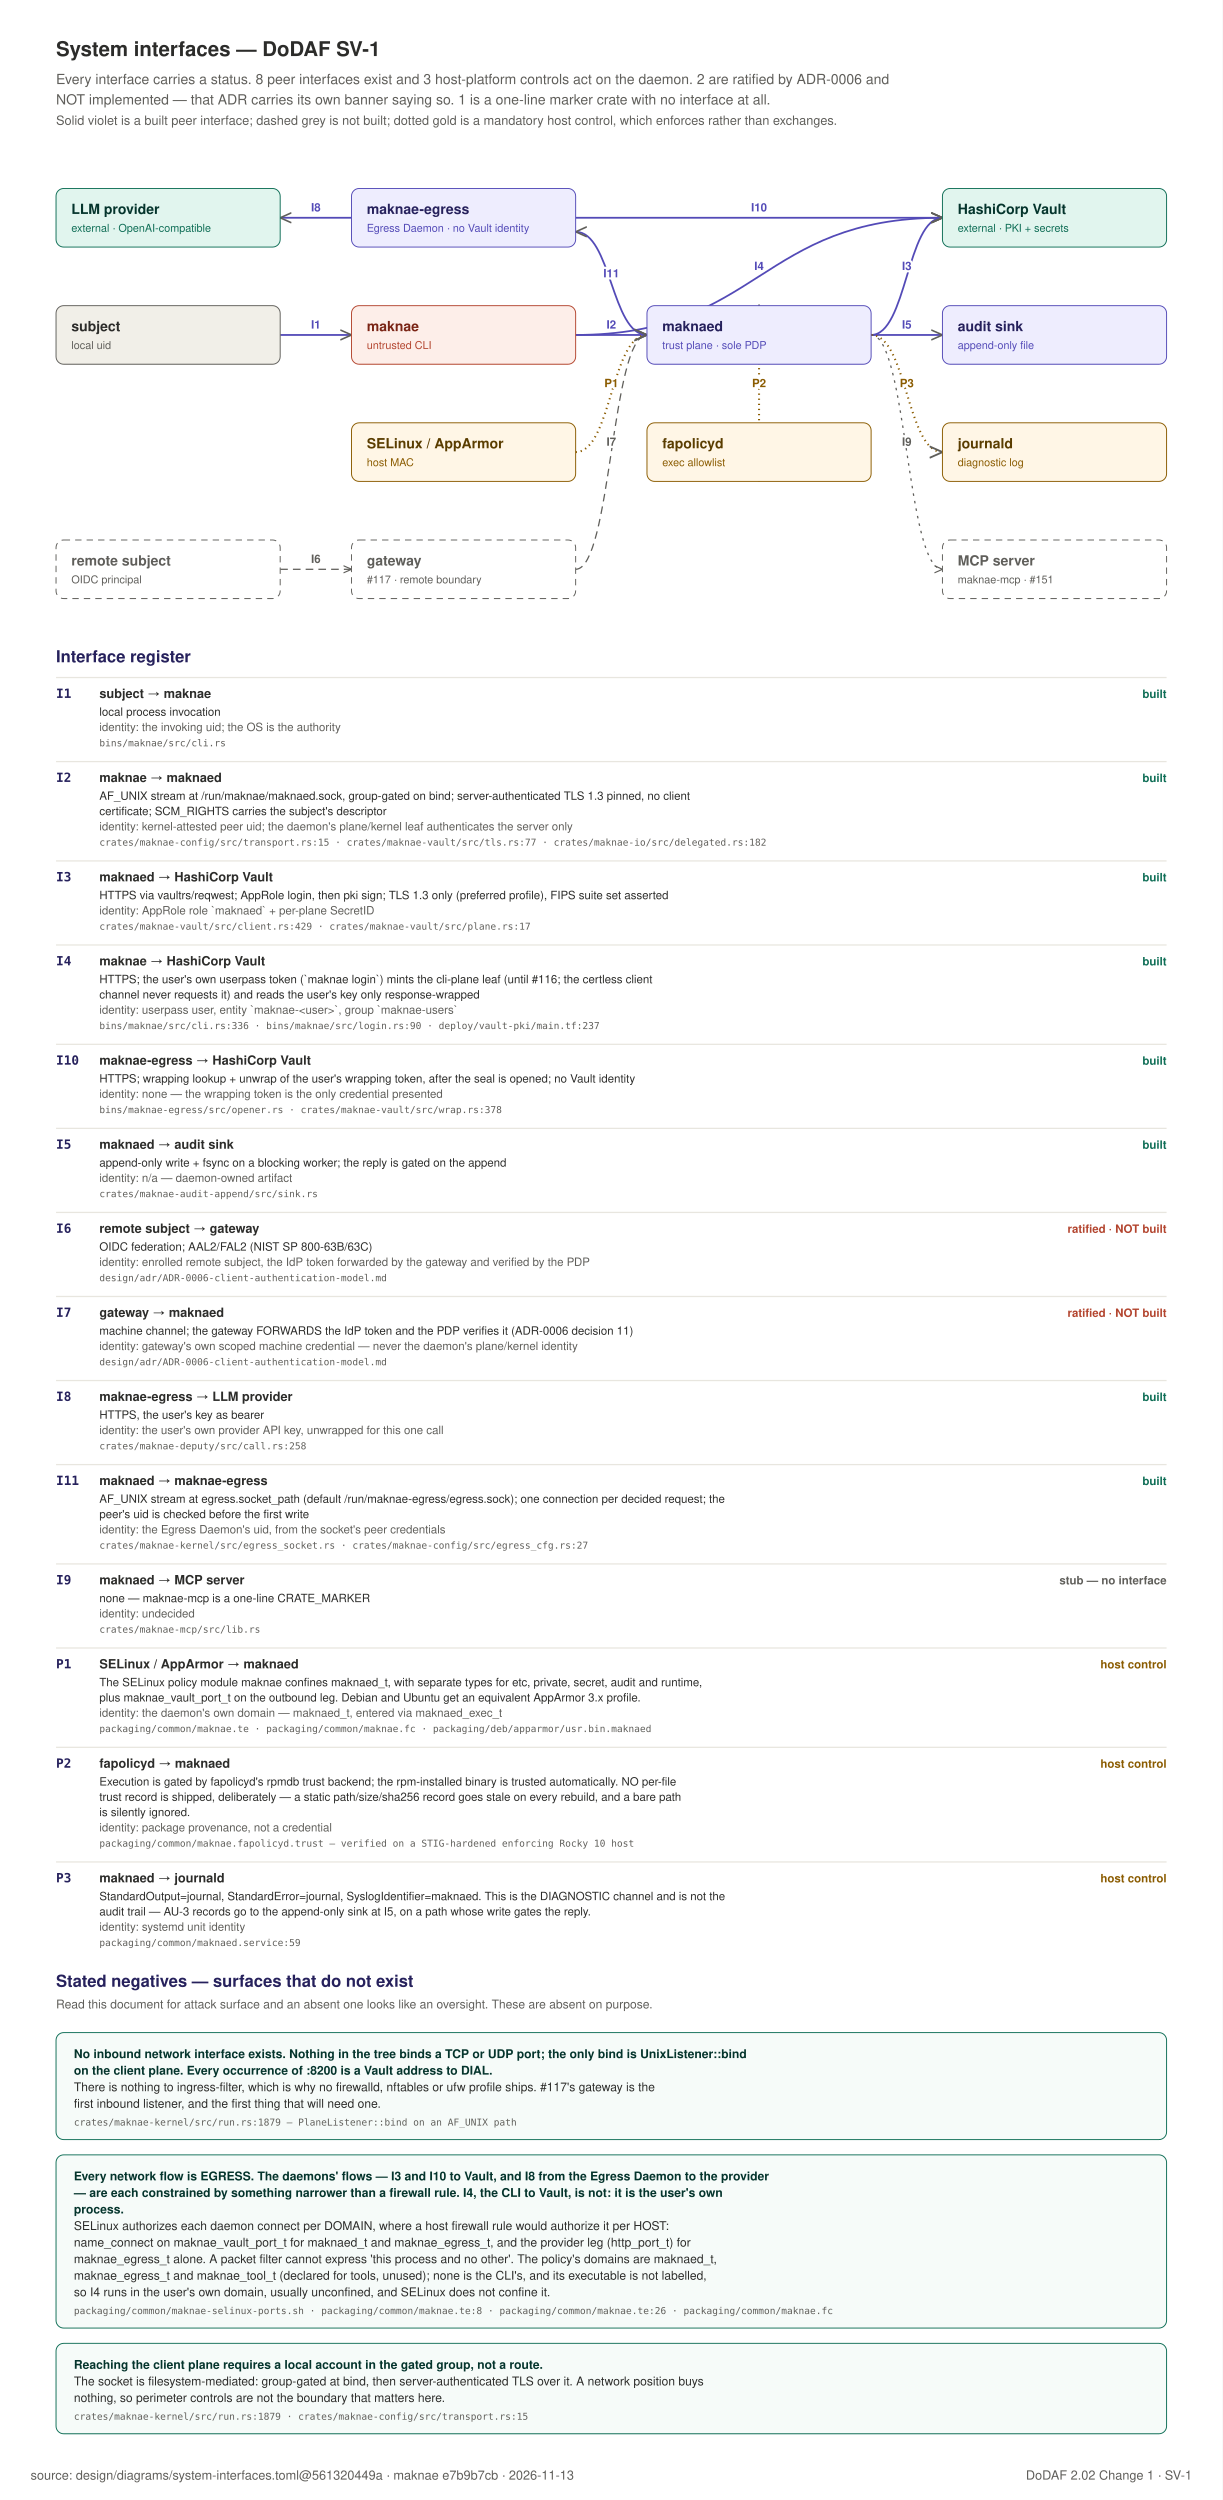
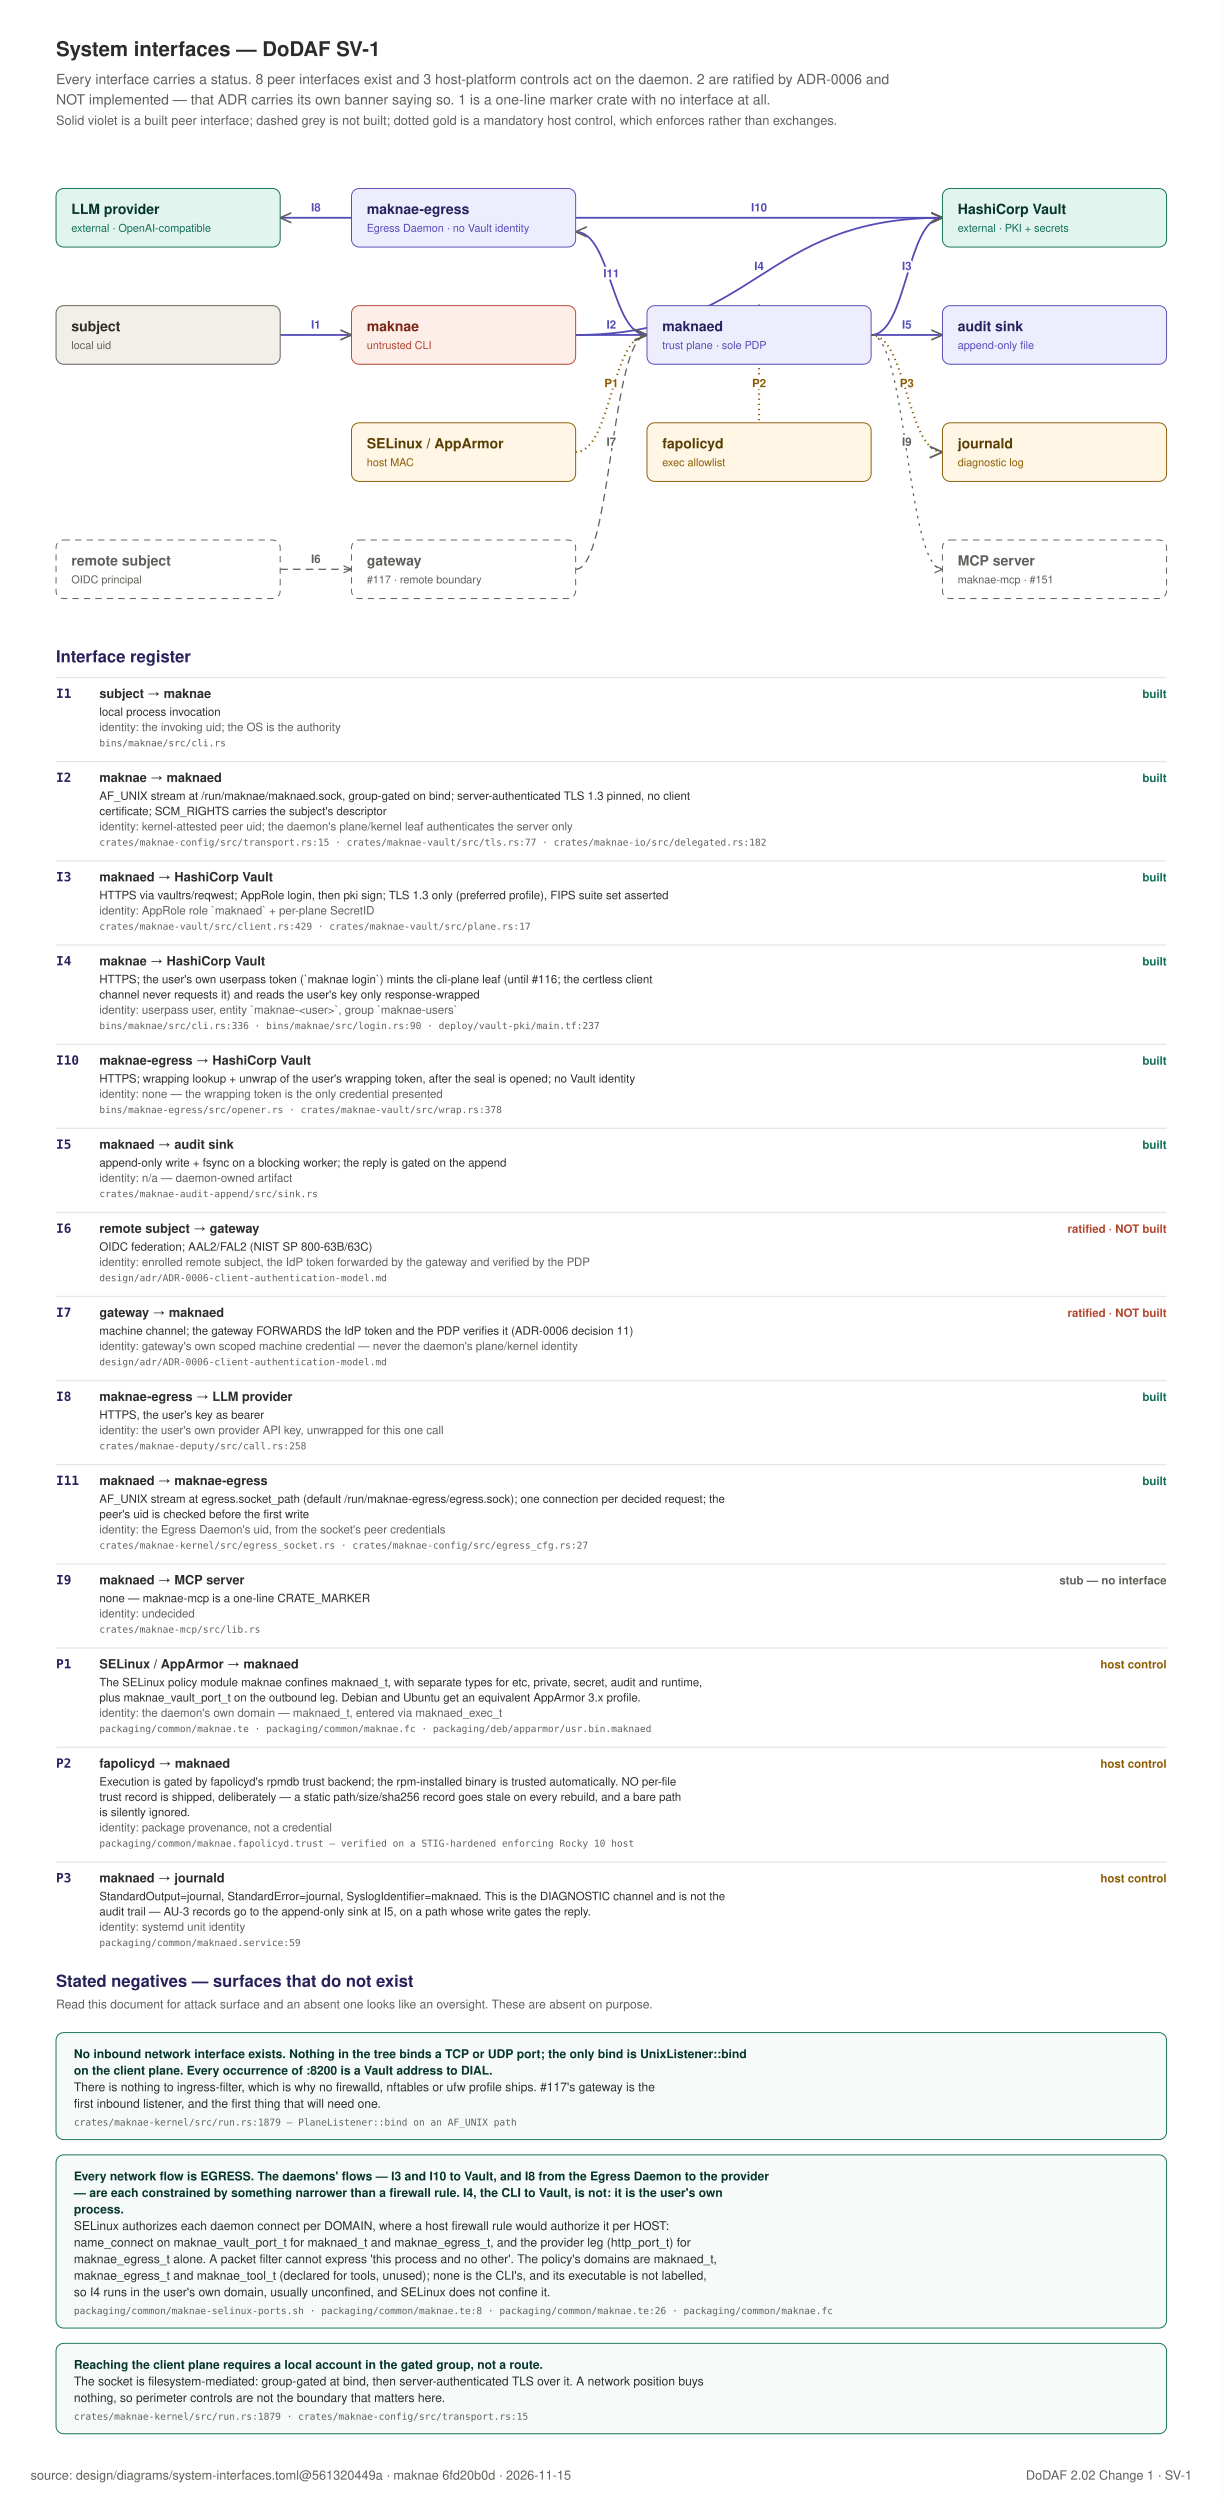
<svg xmlns="http://www.w3.org/2000/svg" width="960" height="1963" viewBox="0 0 960 1963" role="img">
  <rect x="0" y="0" width="960" height="1963" fill="#FFFFFF" />
  <text x="44" y="44" text-anchor="start" font-family="Helvetica, Arial, sans-serif" font-size="16" font-weight="600" fill="#2C2C2A">System interfaces — DoDAF SV-1</text>
  <text x="44" y="66" text-anchor="start" font-family="Helvetica, Arial, sans-serif" font-size="11" font-weight="400" fill="#5F5E5A">Every interface carries a status. 8 peer interfaces exist and 3 host-platform controls act on the daemon. 2 are ratified by ADR-0006 and</text>
  <text x="44" y="82" text-anchor="start" font-family="Helvetica, Arial, sans-serif" font-size="11" font-weight="400" fill="#5F5E5A">NOT implemented — that ADR carries its own banner saying so. 1 is a one-line marker crate with no interface at all.</text>
  <text x="44" y="98" text-anchor="start" font-family="Helvetica, Arial, sans-serif" font-size="10" font-weight="400" fill="#5F5E5A">Solid violet is a built peer interface; dashed grey is not built; dotted gold is a mandatory host control, which enforces rather than exchanges.</text>
  <defs>
    <marker id="if" viewBox="0 0 10 10" refX="9" refY="5" markerWidth="7" markerHeight="7" orient="auto-start-reverse">
      <path d="M 0 1 L 9 5 L 0 9" fill="none" stroke="#5F5E5A" stroke-width="1.3" />
    </marker>
  </defs>
  <path d="M 220 263 C 248 263 248 263 276 263" fill="none" stroke="#534AB7" stroke-width="1.4" marker-end="url(#if)" />
  <text x="248.0" y="258.0" text-anchor="middle" font-family="Helvetica, Arial, sans-serif" font-size="9" font-weight="700" fill="#534AB7" stroke="#FFFFFF" stroke-width="3.5" paint-order="stroke" stroke-linejoin="round">I1</text>
  <path d="M 452 263 C 480 263 480 263 508 263" fill="none" stroke="#534AB7" stroke-width="1.4" marker-end="url(#if)" />
  <text x="480.0" y="258.0" text-anchor="middle" font-family="Helvetica, Arial, sans-serif" font-size="9" font-weight="700" fill="#534AB7" stroke="#FFFFFF" stroke-width="3.5" paint-order="stroke" stroke-linejoin="round">I2</text>
  <path d="M 684 263 C 712 263 712 171 740 171" fill="none" stroke="#534AB7" stroke-width="1.4" marker-end="url(#if)" />
  <text x="712.0" y="212.0" text-anchor="middle" font-family="Helvetica, Arial, sans-serif" font-size="9" font-weight="700" fill="#534AB7" stroke="#FFFFFF" stroke-width="3.5" paint-order="stroke" stroke-linejoin="round">I3</text>
  <path d="M 452 263 C 596 263 596 171 740 171" fill="none" stroke="#534AB7" stroke-width="1.4" marker-end="url(#if)" />
  <text x="596.0" y="212.0" text-anchor="middle" font-family="Helvetica, Arial, sans-serif" font-size="9" font-weight="700" fill="#534AB7" stroke="#FFFFFF" stroke-width="3.5" paint-order="stroke" stroke-linejoin="round">I4</text>
  <path d="M 452 171 C 596 171 596 171 740 171" fill="none" stroke="#534AB7" stroke-width="1.4" marker-end="url(#if)" />
  <text x="596.0" y="166.0" text-anchor="middle" font-family="Helvetica, Arial, sans-serif" font-size="9" font-weight="700" fill="#534AB7" stroke="#FFFFFF" stroke-width="3.5" paint-order="stroke" stroke-linejoin="round">I10</text>
  <path d="M 684 263 C 712 263 712 263 740 263" fill="none" stroke="#534AB7" stroke-width="1.4" marker-end="url(#if)" />
  <text x="712.0" y="258.0" text-anchor="middle" font-family="Helvetica, Arial, sans-serif" font-size="9" font-weight="700" fill="#534AB7" stroke="#FFFFFF" stroke-width="3.5" paint-order="stroke" stroke-linejoin="round">I5</text>
  <path d="M 220 447 C 248 447 248 447 276 447" fill="none" stroke="#5F5E5A" stroke-width="1" stroke-dasharray="6 4" marker-end="url(#if)" />
  <text x="248.0" y="442.0" text-anchor="middle" font-family="Helvetica, Arial, sans-serif" font-size="9" font-weight="700" fill="#5F5E5A" stroke="#FFFFFF" stroke-width="3.5" paint-order="stroke" stroke-linejoin="round">I6</text>
  <path d="M 452 447 C 480 447 480 263 508 263" fill="none" stroke="#5F5E5A" stroke-width="1" stroke-dasharray="6 4" marker-end="url(#if)" />
  <text x="480.0" y="350.0" text-anchor="middle" font-family="Helvetica, Arial, sans-serif" font-size="9" font-weight="700" fill="#5F5E5A" stroke="#FFFFFF" stroke-width="3.5" paint-order="stroke" stroke-linejoin="round">I7</text>
  <path d="M 276 171 C 248 171 248 171 220 171" fill="none" stroke="#534AB7" stroke-width="1.4" marker-end="url(#if)" />
  <text x="248.0" y="166.0" text-anchor="middle" font-family="Helvetica, Arial, sans-serif" font-size="9" font-weight="700" fill="#534AB7" stroke="#FFFFFF" stroke-width="3.5" paint-order="stroke" stroke-linejoin="round">I8</text>
  <path d="M 508 263 C 480 263 480 182 452 182" fill="none" stroke="#534AB7" stroke-width="1.4" marker-end="url(#if)" />
  <text x="480.0" y="217.75" text-anchor="middle" font-family="Helvetica, Arial, sans-serif" font-size="9" font-weight="700" fill="#534AB7" stroke="#FFFFFF" stroke-width="3.5" paint-order="stroke" stroke-linejoin="round">I11</text>
  <path d="M 684 263 C 712 263 712 447 740 447" fill="none" stroke="#5F5E5A" stroke-width="1" stroke-dasharray="2 4" marker-end="url(#if)" />
  <text x="712.0" y="350.0" text-anchor="middle" font-family="Helvetica, Arial, sans-serif" font-size="9" font-weight="700" fill="#5F5E5A" stroke="#FFFFFF" stroke-width="3.5" paint-order="stroke" stroke-linejoin="round">I9</text>
  <path d="M 452 355 C 480 355 480 263 508 263" fill="none" stroke="#8A5B00" stroke-width="1.6" stroke-dasharray="1 3" marker-end="url(#if)" />
  <text x="480.0" y="304.0" text-anchor="middle" font-family="Helvetica, Arial, sans-serif" font-size="9" font-weight="700" fill="#8A5B00" stroke="#FFFFFF" stroke-width="3.5" paint-order="stroke" stroke-linejoin="round">P1</text>
  <path d="M 596 378 C 596 378 596 240 596 240" fill="none" stroke="#8A5B00" stroke-width="1.6" stroke-dasharray="1 3" marker-end="url(#if)" />
  <text x="596.0" y="304.0" text-anchor="middle" font-family="Helvetica, Arial, sans-serif" font-size="9" font-weight="700" fill="#8A5B00" stroke="#FFFFFF" stroke-width="3.5" paint-order="stroke" stroke-linejoin="round">P2</text>
  <path d="M 684 263 C 712 263 712 355 740 355" fill="none" stroke="#8A5B00" stroke-width="1.6" stroke-dasharray="1 3" marker-end="url(#if)" />
  <text x="712.0" y="304.0" text-anchor="middle" font-family="Helvetica, Arial, sans-serif" font-size="9" font-weight="700" fill="#8A5B00" stroke="#FFFFFF" stroke-width="3.5" paint-order="stroke" stroke-linejoin="round">P3</text>
  <rect x="44" y="240" width="176" height="46" rx="6" fill="#F1EFE8" stroke="#5F5E5A" stroke-width="0.75" />
  <text x="56" y="260" text-anchor="start" font-family="Helvetica, Arial, sans-serif" font-size="11" font-weight="600" fill="#2C2C2A">subject</text>
  <text x="56" y="274" text-anchor="start" font-family="Helvetica, Arial, sans-serif" font-size="8.5" font-weight="400" fill="#5F5E5A">local uid</text>
  <rect x="276" y="240" width="176" height="46" rx="6" fill="#FDEEE9" stroke="#B3452F" stroke-width="0.75" />
  <text x="288" y="260" text-anchor="start" font-family="Helvetica, Arial, sans-serif" font-size="11" font-weight="600" fill="#7A2415">maknae</text>
  <text x="288" y="274" text-anchor="start" font-family="Helvetica, Arial, sans-serif" font-size="8.5" font-weight="400" fill="#B3452F">untrusted CLI</text>
  <rect x="508" y="240" width="176" height="46" rx="6" fill="#EEEDFE" stroke="#534AB7" stroke-width="0.75" />
  <text x="520" y="260" text-anchor="start" font-family="Helvetica, Arial, sans-serif" font-size="11" font-weight="600" fill="#26215C">maknaed</text>
  <text x="520" y="274" text-anchor="start" font-family="Helvetica, Arial, sans-serif" font-size="8.5" font-weight="400" fill="#534AB7">trust plane · sole PDP</text>
  <rect x="740" y="148" width="176" height="46" rx="6" fill="#E1F5EE" stroke="#0F6E56" stroke-width="0.75" />
  <text x="752" y="168" text-anchor="start" font-family="Helvetica, Arial, sans-serif" font-size="11" font-weight="600" fill="#04342C">HashiCorp Vault</text>
  <text x="752" y="182" text-anchor="start" font-family="Helvetica, Arial, sans-serif" font-size="8.5" font-weight="400" fill="#0F6E56">external · PKI + secrets</text>
  <rect x="276" y="148" width="176" height="46" rx="6" fill="#EEEDFE" stroke="#534AB7" stroke-width="0.75" />
  <text x="288" y="168" text-anchor="start" font-family="Helvetica, Arial, sans-serif" font-size="11" font-weight="600" fill="#26215C">maknae-egress</text>
  <text x="288" y="182" text-anchor="start" font-family="Helvetica, Arial, sans-serif" font-size="8.5" font-weight="400" fill="#534AB7">Egress Daemon · no Vault identity</text>
  <rect x="740" y="240" width="176" height="46" rx="6" fill="#EEEDFE" stroke="#534AB7" stroke-width="0.75" />
  <text x="752" y="260" text-anchor="start" font-family="Helvetica, Arial, sans-serif" font-size="11" font-weight="600" fill="#26215C">audit sink</text>
  <text x="752" y="274" text-anchor="start" font-family="Helvetica, Arial, sans-serif" font-size="8.5" font-weight="400" fill="#534AB7">append-only file</text>
  <rect x="276" y="424" width="176" height="46" rx="6" fill="#FFFFFF" stroke="#5F5E5A" stroke-width="0.75" stroke-dasharray="5 4" />
  <text x="288" y="444" text-anchor="start" font-family="Helvetica, Arial, sans-serif" font-size="11" font-weight="600" fill="#5F5E5A">gateway</text>
  <text x="288" y="458" text-anchor="start" font-family="Helvetica, Arial, sans-serif" font-size="8.5" font-weight="400" fill="#5F5E5A">#117 · remote boundary</text>
  <rect x="44" y="424" width="176" height="46" rx="6" fill="#FFFFFF" stroke="#5F5E5A" stroke-width="0.75" stroke-dasharray="5 4" />
  <text x="56" y="444" text-anchor="start" font-family="Helvetica, Arial, sans-serif" font-size="11" font-weight="600" fill="#5F5E5A">remote subject</text>
  <text x="56" y="458" text-anchor="start" font-family="Helvetica, Arial, sans-serif" font-size="8.5" font-weight="400" fill="#5F5E5A">OIDC principal</text>
  <rect x="44" y="148" width="176" height="46" rx="6" fill="#E1F5EE" stroke="#0F6E56" stroke-width="0.75" />
  <text x="56" y="168" text-anchor="start" font-family="Helvetica, Arial, sans-serif" font-size="11" font-weight="600" fill="#04342C">LLM provider</text>
  <text x="56" y="182" text-anchor="start" font-family="Helvetica, Arial, sans-serif" font-size="8.5" font-weight="400" fill="#0F6E56">external · OpenAI-compatible</text>
  <rect x="740" y="424" width="176" height="46" rx="6" fill="#FFFFFF" stroke="#5F5E5A" stroke-width="0.75" stroke-dasharray="5 4" />
  <text x="752" y="444" text-anchor="start" font-family="Helvetica, Arial, sans-serif" font-size="11" font-weight="600" fill="#5F5E5A">MCP server</text>
  <text x="752" y="458" text-anchor="start" font-family="Helvetica, Arial, sans-serif" font-size="8.5" font-weight="400" fill="#5F5E5A">maknae-mcp · #151</text>
  <rect x="276" y="332" width="176" height="46" rx="6" fill="#FFF6E6" stroke="#8A5B00" stroke-width="0.75" />
  <text x="288" y="352" text-anchor="start" font-family="Helvetica, Arial, sans-serif" font-size="11" font-weight="600" fill="#5A3D00">SELinux / AppArmor</text>
  <text x="288" y="366" text-anchor="start" font-family="Helvetica, Arial, sans-serif" font-size="8.5" font-weight="400" fill="#8A5B00">host MAC</text>
  <rect x="508" y="332" width="176" height="46" rx="6" fill="#FFF6E6" stroke="#8A5B00" stroke-width="0.75" />
  <text x="520" y="352" text-anchor="start" font-family="Helvetica, Arial, sans-serif" font-size="11" font-weight="600" fill="#5A3D00">fapolicyd</text>
  <text x="520" y="366" text-anchor="start" font-family="Helvetica, Arial, sans-serif" font-size="8.5" font-weight="400" fill="#8A5B00">exec allowlist</text>
  <rect x="740" y="332" width="176" height="46" rx="6" fill="#FFF6E6" stroke="#8A5B00" stroke-width="0.75" />
  <text x="752" y="352" text-anchor="start" font-family="Helvetica, Arial, sans-serif" font-size="11" font-weight="600" fill="#5A3D00">journald</text>
  <text x="752" y="366" text-anchor="start" font-family="Helvetica, Arial, sans-serif" font-size="8.5" font-weight="400" fill="#8A5B00">diagnostic log</text>
  <text x="44" y="520" text-anchor="start" font-family="Helvetica, Arial, sans-serif" font-size="13" font-weight="600" fill="#26215C">Interface register</text>
  <line x1="44" y1="532" x2="916" y2="532" stroke="#E8E6DF" stroke-width="1" />
  <text x="44" y="548" text-anchor="start" font-family="ui-monospace, SFMono-Regular, Menlo, monospace" font-size="10" font-weight="700" fill="#26215C">I1</text>
  <text x="78" y="548" text-anchor="start" font-family="Helvetica, Arial, sans-serif" font-size="10" font-weight="600" fill="#2C2C2A">subject  →  maknae</text>
  <text x="916" y="548" text-anchor="end" font-family="Helvetica, Arial, sans-serif" font-size="9" font-weight="700" fill="#0F6E56">built</text>
  <text x="78" y="562" text-anchor="start" font-family="Helvetica, Arial, sans-serif" font-size="9" font-weight="400" fill="#2C2C2A">local process invocation</text>
  <text x="78" y="574" text-anchor="start" font-family="Helvetica, Arial, sans-serif" font-size="9" font-weight="400" fill="#5F5E5A">identity: the invoking uid; the OS is the authority</text>
  <text x="78" y="586" text-anchor="start" font-family="ui-monospace, SFMono-Regular, Menlo, monospace" font-size="7.5" font-weight="400" fill="#5F5E5A">bins/maknae/src/cli.rs</text>
  <line x1="44" y1="598" x2="916" y2="598" stroke="#E8E6DF" stroke-width="1" />
  <text x="44" y="614" text-anchor="start" font-family="ui-monospace, SFMono-Regular, Menlo, monospace" font-size="10" font-weight="700" fill="#26215C">I2</text>
  <text x="78" y="614" text-anchor="start" font-family="Helvetica, Arial, sans-serif" font-size="10" font-weight="600" fill="#2C2C2A">maknae  →  maknaed</text>
  <text x="916" y="614" text-anchor="end" font-family="Helvetica, Arial, sans-serif" font-size="9" font-weight="700" fill="#0F6E56">built</text>
  <text x="78" y="628" text-anchor="start" font-family="Helvetica, Arial, sans-serif" font-size="9" font-weight="400" fill="#2C2C2A">AF_UNIX stream at /run/maknae/maknaed.sock, group-gated on bind; server-authenticated TLS 1.3 pinned, no client</text>
  <text x="78" y="640" text-anchor="start" font-family="Helvetica, Arial, sans-serif" font-size="9" font-weight="400" fill="#2C2C2A">certificate; SCM_RIGHTS carries the subject's descriptor</text>
  <text x="78" y="652" text-anchor="start" font-family="Helvetica, Arial, sans-serif" font-size="9" font-weight="400" fill="#5F5E5A">identity: kernel-attested peer uid; the daemon's plane/kernel leaf authenticates the server only</text>
  <text x="78" y="664" text-anchor="start" font-family="ui-monospace, SFMono-Regular, Menlo, monospace" font-size="7.5" font-weight="400" fill="#5F5E5A">crates/maknae-config/src/transport.rs:15 · crates/maknae-vault/src/tls.rs:77 · crates/maknae-io/src/delegated.rs:182</text>
  <line x1="44" y1="676" x2="916" y2="676" stroke="#E8E6DF" stroke-width="1" />
  <text x="44" y="692" text-anchor="start" font-family="ui-monospace, SFMono-Regular, Menlo, monospace" font-size="10" font-weight="700" fill="#26215C">I3</text>
  <text x="78" y="692" text-anchor="start" font-family="Helvetica, Arial, sans-serif" font-size="10" font-weight="600" fill="#2C2C2A">maknaed  →  HashiCorp Vault</text>
  <text x="916" y="692" text-anchor="end" font-family="Helvetica, Arial, sans-serif" font-size="9" font-weight="700" fill="#0F6E56">built</text>
  <text x="78" y="706" text-anchor="start" font-family="Helvetica, Arial, sans-serif" font-size="9" font-weight="400" fill="#2C2C2A">HTTPS via vaultrs/reqwest; AppRole login, then pki sign; TLS 1.3 only (preferred profile), FIPS suite set asserted</text>
  <text x="78" y="718" text-anchor="start" font-family="Helvetica, Arial, sans-serif" font-size="9" font-weight="400" fill="#5F5E5A">identity: AppRole role `maknaed` + per-plane SecretID</text>
  <text x="78" y="730" text-anchor="start" font-family="ui-monospace, SFMono-Regular, Menlo, monospace" font-size="7.5" font-weight="400" fill="#5F5E5A">crates/maknae-vault/src/client.rs:429 · crates/maknae-vault/src/plane.rs:17</text>
  <line x1="44" y1="742" x2="916" y2="742" stroke="#E8E6DF" stroke-width="1" />
  <text x="44" y="758" text-anchor="start" font-family="ui-monospace, SFMono-Regular, Menlo, monospace" font-size="10" font-weight="700" fill="#26215C">I4</text>
  <text x="78" y="758" text-anchor="start" font-family="Helvetica, Arial, sans-serif" font-size="10" font-weight="600" fill="#2C2C2A">maknae  →  HashiCorp Vault</text>
  <text x="916" y="758" text-anchor="end" font-family="Helvetica, Arial, sans-serif" font-size="9" font-weight="700" fill="#0F6E56">built</text>
  <text x="78" y="772" text-anchor="start" font-family="Helvetica, Arial, sans-serif" font-size="9" font-weight="400" fill="#2C2C2A">HTTPS; the user's own userpass token (`maknae login`) mints the cli-plane leaf (until #116; the certless client</text>
  <text x="78" y="784" text-anchor="start" font-family="Helvetica, Arial, sans-serif" font-size="9" font-weight="400" fill="#2C2C2A">channel never requests it) and reads the user's key only response-wrapped</text>
  <text x="78" y="796" text-anchor="start" font-family="Helvetica, Arial, sans-serif" font-size="9" font-weight="400" fill="#5F5E5A">identity: userpass user, entity `maknae-&lt;user&gt;`, group `maknae-users`</text>
  <text x="78" y="808" text-anchor="start" font-family="ui-monospace, SFMono-Regular, Menlo, monospace" font-size="7.5" font-weight="400" fill="#5F5E5A">bins/maknae/src/cli.rs:336 · bins/maknae/src/login.rs:90 · deploy/vault-pki/main.tf:237</text>
  <line x1="44" y1="820" x2="916" y2="820" stroke="#E8E6DF" stroke-width="1" />
  <text x="44" y="836" text-anchor="start" font-family="ui-monospace, SFMono-Regular, Menlo, monospace" font-size="10" font-weight="700" fill="#26215C">I10</text>
  <text x="78" y="836" text-anchor="start" font-family="Helvetica, Arial, sans-serif" font-size="10" font-weight="600" fill="#2C2C2A">maknae-egress  →  HashiCorp Vault</text>
  <text x="916" y="836" text-anchor="end" font-family="Helvetica, Arial, sans-serif" font-size="9" font-weight="700" fill="#0F6E56">built</text>
  <text x="78" y="850" text-anchor="start" font-family="Helvetica, Arial, sans-serif" font-size="9" font-weight="400" fill="#2C2C2A">HTTPS; wrapping lookup + unwrap of the user's wrapping token, after the seal is opened; no Vault identity</text>
  <text x="78" y="862" text-anchor="start" font-family="Helvetica, Arial, sans-serif" font-size="9" font-weight="400" fill="#5F5E5A">identity: none — the wrapping token is the only credential presented</text>
  <text x="78" y="874" text-anchor="start" font-family="ui-monospace, SFMono-Regular, Menlo, monospace" font-size="7.5" font-weight="400" fill="#5F5E5A">bins/maknae-egress/src/opener.rs · crates/maknae-vault/src/wrap.rs:378</text>
  <line x1="44" y1="886" x2="916" y2="886" stroke="#E8E6DF" stroke-width="1" />
  <text x="44" y="902" text-anchor="start" font-family="ui-monospace, SFMono-Regular, Menlo, monospace" font-size="10" font-weight="700" fill="#26215C">I5</text>
  <text x="78" y="902" text-anchor="start" font-family="Helvetica, Arial, sans-serif" font-size="10" font-weight="600" fill="#2C2C2A">maknaed  →  audit sink</text>
  <text x="916" y="902" text-anchor="end" font-family="Helvetica, Arial, sans-serif" font-size="9" font-weight="700" fill="#0F6E56">built</text>
  <text x="78" y="916" text-anchor="start" font-family="Helvetica, Arial, sans-serif" font-size="9" font-weight="400" fill="#2C2C2A">append-only write + fsync on a blocking worker; the reply is gated on the append</text>
  <text x="78" y="928" text-anchor="start" font-family="Helvetica, Arial, sans-serif" font-size="9" font-weight="400" fill="#5F5E5A">identity: n/a — daemon-owned artifact</text>
  <text x="78" y="940" text-anchor="start" font-family="ui-monospace, SFMono-Regular, Menlo, monospace" font-size="7.5" font-weight="400" fill="#5F5E5A">crates/maknae-audit-append/src/sink.rs</text>
  <line x1="44" y1="952" x2="916" y2="952" stroke="#E8E6DF" stroke-width="1" />
  <text x="44" y="968" text-anchor="start" font-family="ui-monospace, SFMono-Regular, Menlo, monospace" font-size="10" font-weight="700" fill="#26215C">I6</text>
  <text x="78" y="968" text-anchor="start" font-family="Helvetica, Arial, sans-serif" font-size="10" font-weight="600" fill="#2C2C2A">remote subject  →  gateway</text>
  <text x="916" y="968" text-anchor="end" font-family="Helvetica, Arial, sans-serif" font-size="9" font-weight="700" fill="#B3452F">ratified · NOT built</text>
  <text x="78" y="982" text-anchor="start" font-family="Helvetica, Arial, sans-serif" font-size="9" font-weight="400" fill="#2C2C2A">OIDC federation; AAL2/FAL2 (NIST SP 800-63B/63C)</text>
  <text x="78" y="994" text-anchor="start" font-family="Helvetica, Arial, sans-serif" font-size="9" font-weight="400" fill="#5F5E5A">identity: enrolled remote subject, the IdP token forwarded by the gateway and verified by the PDP</text>
  <text x="78" y="1006" text-anchor="start" font-family="ui-monospace, SFMono-Regular, Menlo, monospace" font-size="7.5" font-weight="400" fill="#5F5E5A">design/adr/ADR-0006-client-authentication-model.md</text>
  <line x1="44" y1="1018" x2="916" y2="1018" stroke="#E8E6DF" stroke-width="1" />
  <text x="44" y="1034" text-anchor="start" font-family="ui-monospace, SFMono-Regular, Menlo, monospace" font-size="10" font-weight="700" fill="#26215C">I7</text>
  <text x="78" y="1034" text-anchor="start" font-family="Helvetica, Arial, sans-serif" font-size="10" font-weight="600" fill="#2C2C2A">gateway  →  maknaed</text>
  <text x="916" y="1034" text-anchor="end" font-family="Helvetica, Arial, sans-serif" font-size="9" font-weight="700" fill="#B3452F">ratified · NOT built</text>
  <text x="78" y="1048" text-anchor="start" font-family="Helvetica, Arial, sans-serif" font-size="9" font-weight="400" fill="#2C2C2A">machine channel; the gateway FORWARDS the IdP token and the PDP verifies it (ADR-0006 decision 11)</text>
  <text x="78" y="1060" text-anchor="start" font-family="Helvetica, Arial, sans-serif" font-size="9" font-weight="400" fill="#5F5E5A">identity: gateway's own scoped machine credential — never the daemon's plane/kernel identity</text>
  <text x="78" y="1072" text-anchor="start" font-family="ui-monospace, SFMono-Regular, Menlo, monospace" font-size="7.5" font-weight="400" fill="#5F5E5A">design/adr/ADR-0006-client-authentication-model.md</text>
  <line x1="44" y1="1084" x2="916" y2="1084" stroke="#E8E6DF" stroke-width="1" />
  <text x="44" y="1100" text-anchor="start" font-family="ui-monospace, SFMono-Regular, Menlo, monospace" font-size="10" font-weight="700" fill="#26215C">I8</text>
  <text x="78" y="1100" text-anchor="start" font-family="Helvetica, Arial, sans-serif" font-size="10" font-weight="600" fill="#2C2C2A">maknae-egress  →  LLM provider</text>
  <text x="916" y="1100" text-anchor="end" font-family="Helvetica, Arial, sans-serif" font-size="9" font-weight="700" fill="#0F6E56">built</text>
  <text x="78" y="1114" text-anchor="start" font-family="Helvetica, Arial, sans-serif" font-size="9" font-weight="400" fill="#2C2C2A">HTTPS, the user's key as bearer</text>
  <text x="78" y="1126" text-anchor="start" font-family="Helvetica, Arial, sans-serif" font-size="9" font-weight="400" fill="#5F5E5A">identity: the user's own provider API key, unwrapped for this one call</text>
  <text x="78" y="1138" text-anchor="start" font-family="ui-monospace, SFMono-Regular, Menlo, monospace" font-size="7.5" font-weight="400" fill="#5F5E5A">crates/maknae-deputy/src/call.rs:258</text>
  <line x1="44" y1="1150" x2="916" y2="1150" stroke="#E8E6DF" stroke-width="1" />
  <text x="44" y="1166" text-anchor="start" font-family="ui-monospace, SFMono-Regular, Menlo, monospace" font-size="10" font-weight="700" fill="#26215C">I11</text>
  <text x="78" y="1166" text-anchor="start" font-family="Helvetica, Arial, sans-serif" font-size="10" font-weight="600" fill="#2C2C2A">maknaed  →  maknae-egress</text>
  <text x="916" y="1166" text-anchor="end" font-family="Helvetica, Arial, sans-serif" font-size="9" font-weight="700" fill="#0F6E56">built</text>
  <text x="78" y="1180" text-anchor="start" font-family="Helvetica, Arial, sans-serif" font-size="9" font-weight="400" fill="#2C2C2A">AF_UNIX stream at egress.socket_path (default /run/maknae-egress/egress.sock); one connection per decided request; the</text>
  <text x="78" y="1192" text-anchor="start" font-family="Helvetica, Arial, sans-serif" font-size="9" font-weight="400" fill="#2C2C2A">peer's uid is checked before the first write</text>
  <text x="78" y="1204" text-anchor="start" font-family="Helvetica, Arial, sans-serif" font-size="9" font-weight="400" fill="#5F5E5A">identity: the Egress Daemon's uid, from the socket's peer credentials</text>
  <text x="78" y="1216" text-anchor="start" font-family="ui-monospace, SFMono-Regular, Menlo, monospace" font-size="7.5" font-weight="400" fill="#5F5E5A">crates/maknae-kernel/src/egress_socket.rs · crates/maknae-config/src/egress_cfg.rs:27</text>
  <line x1="44" y1="1228" x2="916" y2="1228" stroke="#E8E6DF" stroke-width="1" />
  <text x="44" y="1244" text-anchor="start" font-family="ui-monospace, SFMono-Regular, Menlo, monospace" font-size="10" font-weight="700" fill="#26215C">I9</text>
  <text x="78" y="1244" text-anchor="start" font-family="Helvetica, Arial, sans-serif" font-size="10" font-weight="600" fill="#2C2C2A">maknaed  →  MCP server</text>
  <text x="916" y="1244" text-anchor="end" font-family="Helvetica, Arial, sans-serif" font-size="9" font-weight="700" fill="#5F5E5A">stub — no interface</text>
  <text x="78" y="1258" text-anchor="start" font-family="Helvetica, Arial, sans-serif" font-size="9" font-weight="400" fill="#2C2C2A">none — maknae-mcp is a one-line CRATE_MARKER</text>
  <text x="78" y="1270" text-anchor="start" font-family="Helvetica, Arial, sans-serif" font-size="9" font-weight="400" fill="#5F5E5A">identity: undecided</text>
  <text x="78" y="1282" text-anchor="start" font-family="ui-monospace, SFMono-Regular, Menlo, monospace" font-size="7.5" font-weight="400" fill="#5F5E5A">crates/maknae-mcp/src/lib.rs</text>
  <line x1="44" y1="1294" x2="916" y2="1294" stroke="#E8E6DF" stroke-width="1" />
  <text x="44" y="1310" text-anchor="start" font-family="ui-monospace, SFMono-Regular, Menlo, monospace" font-size="10" font-weight="700" fill="#26215C">P1</text>
  <text x="78" y="1310" text-anchor="start" font-family="Helvetica, Arial, sans-serif" font-size="10" font-weight="600" fill="#2C2C2A">SELinux / AppArmor  →  maknaed</text>
  <text x="916" y="1310" text-anchor="end" font-family="Helvetica, Arial, sans-serif" font-size="9" font-weight="700" fill="#8A5B00">host control</text>
  <text x="78" y="1324" text-anchor="start" font-family="Helvetica, Arial, sans-serif" font-size="9" font-weight="400" fill="#2C2C2A">The SELinux policy module maknae confines maknaed_t, with separate types for etc, private, secret, audit and runtime,</text>
  <text x="78" y="1336" text-anchor="start" font-family="Helvetica, Arial, sans-serif" font-size="9" font-weight="400" fill="#2C2C2A">plus maknae_vault_port_t on the outbound leg. Debian and Ubuntu get an equivalent AppArmor 3.x profile.</text>
  <text x="78" y="1348" text-anchor="start" font-family="Helvetica, Arial, sans-serif" font-size="9" font-weight="400" fill="#5F5E5A">identity: the daemon's own domain — maknaed_t, entered via maknaed_exec_t</text>
  <text x="78" y="1360" text-anchor="start" font-family="ui-monospace, SFMono-Regular, Menlo, monospace" font-size="7.5" font-weight="400" fill="#5F5E5A">packaging/common/maknae.te · packaging/common/maknae.fc · packaging/deb/apparmor/usr.bin.maknaed</text>
  <line x1="44" y1="1372" x2="916" y2="1372" stroke="#E8E6DF" stroke-width="1" />
  <text x="44" y="1388" text-anchor="start" font-family="ui-monospace, SFMono-Regular, Menlo, monospace" font-size="10" font-weight="700" fill="#26215C">P2</text>
  <text x="78" y="1388" text-anchor="start" font-family="Helvetica, Arial, sans-serif" font-size="10" font-weight="600" fill="#2C2C2A">fapolicyd  →  maknaed</text>
  <text x="916" y="1388" text-anchor="end" font-family="Helvetica, Arial, sans-serif" font-size="9" font-weight="700" fill="#8A5B00">host control</text>
  <text x="78" y="1402" text-anchor="start" font-family="Helvetica, Arial, sans-serif" font-size="9" font-weight="400" fill="#2C2C2A">Execution is gated by fapolicyd's rpmdb trust backend; the rpm-installed binary is trusted automatically. NO per-file</text>
  <text x="78" y="1414" text-anchor="start" font-family="Helvetica, Arial, sans-serif" font-size="9" font-weight="400" fill="#2C2C2A">trust record is shipped, deliberately — a static path/size/sha256 record goes stale on every rebuild, and a bare path</text>
  <text x="78" y="1426" text-anchor="start" font-family="Helvetica, Arial, sans-serif" font-size="9" font-weight="400" fill="#2C2C2A">is silently ignored.</text>
  <text x="78" y="1438" text-anchor="start" font-family="Helvetica, Arial, sans-serif" font-size="9" font-weight="400" fill="#5F5E5A">identity: package provenance, not a credential</text>
  <text x="78" y="1450" text-anchor="start" font-family="ui-monospace, SFMono-Regular, Menlo, monospace" font-size="7.5" font-weight="400" fill="#5F5E5A">packaging/common/maknae.fapolicyd.trust — verified on a STIG-hardened enforcing Rocky 10 host</text>
  <line x1="44" y1="1462" x2="916" y2="1462" stroke="#E8E6DF" stroke-width="1" />
  <text x="44" y="1478" text-anchor="start" font-family="ui-monospace, SFMono-Regular, Menlo, monospace" font-size="10" font-weight="700" fill="#26215C">P3</text>
  <text x="78" y="1478" text-anchor="start" font-family="Helvetica, Arial, sans-serif" font-size="10" font-weight="600" fill="#2C2C2A">maknaed  →  journald</text>
  <text x="916" y="1478" text-anchor="end" font-family="Helvetica, Arial, sans-serif" font-size="9" font-weight="700" fill="#8A5B00">host control</text>
  <text x="78" y="1492" text-anchor="start" font-family="Helvetica, Arial, sans-serif" font-size="9" font-weight="400" fill="#2C2C2A">StandardOutput=journal, StandardError=journal, SyslogIdentifier=maknaed. This is the DIAGNOSTIC channel and is not the</text>
  <text x="78" y="1504" text-anchor="start" font-family="Helvetica, Arial, sans-serif" font-size="9" font-weight="400" fill="#2C2C2A">audit trail — AU-3 records go to the append-only sink at I5, on a path whose write gates the reply.</text>
  <text x="78" y="1516" text-anchor="start" font-family="Helvetica, Arial, sans-serif" font-size="9" font-weight="400" fill="#5F5E5A">identity: systemd unit identity</text>
  <text x="78" y="1528" text-anchor="start" font-family="ui-monospace, SFMono-Regular, Menlo, monospace" font-size="7.5" font-weight="400" fill="#5F5E5A">packaging/common/maknaed.service:59</text>
  <text x="44" y="1560" text-anchor="start" font-family="Helvetica, Arial, sans-serif" font-size="13" font-weight="600" fill="#26215C">Stated negatives — surfaces that do not exist</text>
  <text x="44" y="1577" text-anchor="start" font-family="Helvetica, Arial, sans-serif" font-size="9.5" font-weight="400" fill="#5F5E5A">Read this document for attack surface and an absent one looks like an oversight. These are absent on purpose.</text>
  <rect x="44" y="1596" width="872" height="84" rx="6" fill="#F6FBF9" stroke="#0F6E56" stroke-width="0.75" />
  <text x="58" y="1616" text-anchor="start" font-family="Helvetica, Arial, sans-serif" font-size="9.5" font-weight="600" fill="#04342C">No inbound network interface exists. Nothing in the tree binds a TCP or UDP port; the only bind is UnixListener::bind</text>
  <text x="58" y="1629" text-anchor="start" font-family="Helvetica, Arial, sans-serif" font-size="9.5" font-weight="600" fill="#04342C">on the client plane. Every occurrence of :8200 is a Vault address to DIAL.</text>
  <text x="58" y="1642" text-anchor="start" font-family="Helvetica, Arial, sans-serif" font-size="9.5" font-weight="400" fill="#2C2C2A">There is nothing to ingress-filter, which is why no firewalld, nftables or ufw profile ships. #117's gateway is the</text>
  <text x="58" y="1655" text-anchor="start" font-family="Helvetica, Arial, sans-serif" font-size="9.5" font-weight="400" fill="#2C2C2A">first inbound listener, and the first thing that will need one.</text>
  <text x="58" y="1669" text-anchor="start" font-family="ui-monospace, SFMono-Regular, Menlo, monospace" font-size="7.5" font-weight="400" fill="#5F5E5A">crates/maknae-kernel/src/run.rs:1879 — PlaneListener::bind on an AF_UNIX path</text>
  <rect x="44" y="1692" width="872" height="136" rx="6" fill="#F6FBF9" stroke="#0F6E56" stroke-width="0.75" />
  <text x="58" y="1712" text-anchor="start" font-family="Helvetica, Arial, sans-serif" font-size="9.5" font-weight="600" fill="#04342C">Every network flow is EGRESS. The daemons' flows — I3 and I10 to Vault, and I8 from the Egress Daemon to the provider</text>
  <text x="58" y="1725" text-anchor="start" font-family="Helvetica, Arial, sans-serif" font-size="9.5" font-weight="600" fill="#04342C">— are each constrained by something narrower than a firewall rule. I4, the CLI to Vault, is not: it is the user's own</text>
  <text x="58" y="1738" text-anchor="start" font-family="Helvetica, Arial, sans-serif" font-size="9.5" font-weight="600" fill="#04342C">process.</text>
  <text x="58" y="1751" text-anchor="start" font-family="Helvetica, Arial, sans-serif" font-size="9.5" font-weight="400" fill="#2C2C2A">SELinux authorizes each daemon connect per DOMAIN, where a host firewall rule would authorize it per HOST:</text>
  <text x="58" y="1764" text-anchor="start" font-family="Helvetica, Arial, sans-serif" font-size="9.5" font-weight="400" fill="#2C2C2A">name_connect on maknae_vault_port_t for maknaed_t and maknae_egress_t, and the provider leg (http_port_t) for</text>
  <text x="58" y="1777" text-anchor="start" font-family="Helvetica, Arial, sans-serif" font-size="9.5" font-weight="400" fill="#2C2C2A">maknae_egress_t alone. A packet filter cannot express 'this process and no other'. The policy's domains are maknaed_t,</text>
  <text x="58" y="1790" text-anchor="start" font-family="Helvetica, Arial, sans-serif" font-size="9.5" font-weight="400" fill="#2C2C2A">maknae_egress_t and maknae_tool_t (declared for tools, unused); none is the CLI's, and its executable is not labelled,</text>
  <text x="58" y="1803" text-anchor="start" font-family="Helvetica, Arial, sans-serif" font-size="9.5" font-weight="400" fill="#2C2C2A">so I4 runs in the user's own domain, usually unconfined, and SELinux does not confine it.</text>
  <text x="58" y="1817" text-anchor="start" font-family="ui-monospace, SFMono-Regular, Menlo, monospace" font-size="7.5" font-weight="400" fill="#5F5E5A">packaging/common/maknae-selinux-ports.sh · packaging/common/maknae.te:8 · packaging/common/maknae.te:26 · packaging/common/maknae.fc</text>
  <rect x="44" y="1840" width="872" height="71" rx="6" fill="#F6FBF9" stroke="#0F6E56" stroke-width="0.75" />
  <text x="58" y="1860" text-anchor="start" font-family="Helvetica, Arial, sans-serif" font-size="9.5" font-weight="600" fill="#04342C">Reaching the client plane requires a local account in the gated group, not a route.</text>
  <text x="58" y="1873" text-anchor="start" font-family="Helvetica, Arial, sans-serif" font-size="9.5" font-weight="400" fill="#2C2C2A">The socket is filesystem-mediated: group-gated at bind, then server-authenticated TLS over it. A network position buys</text>
  <text x="58" y="1886" text-anchor="start" font-family="Helvetica, Arial, sans-serif" font-size="9.5" font-weight="400" fill="#2C2C2A">nothing, so perimeter controls are not the boundary that matters here.</text>
  <text x="58" y="1900" text-anchor="start" font-family="ui-monospace, SFMono-Regular, Menlo, monospace" font-size="7.5" font-weight="400" fill="#5F5E5A">crates/maknae-kernel/src/run.rs:1879 · crates/maknae-config/src/transport.rs:15</text>
-   <text x="24" y="1947" text-anchor="start" font-family="Helvetica, Arial, sans-serif" font-size="10" font-weight="400" fill="#5F5E5A">source: design/diagrams/system-interfaces.toml@561320449a · maknae e7b9b7cb · 2026-11-13</text>
+   <text x="24" y="1947" text-anchor="start" font-family="Helvetica, Arial, sans-serif" font-size="10" font-weight="400" fill="#5F5E5A">source: design/diagrams/system-interfaces.toml@561320449a · maknae 6fd20b0d · 2026-11-15</text>
  <text x="936" y="1947" text-anchor="end" font-family="Helvetica, Arial, sans-serif" font-size="10" font-weight="400" fill="#5F5E5A">DoDAF 2.02 Change 1 · SV-1</text>
</svg>
